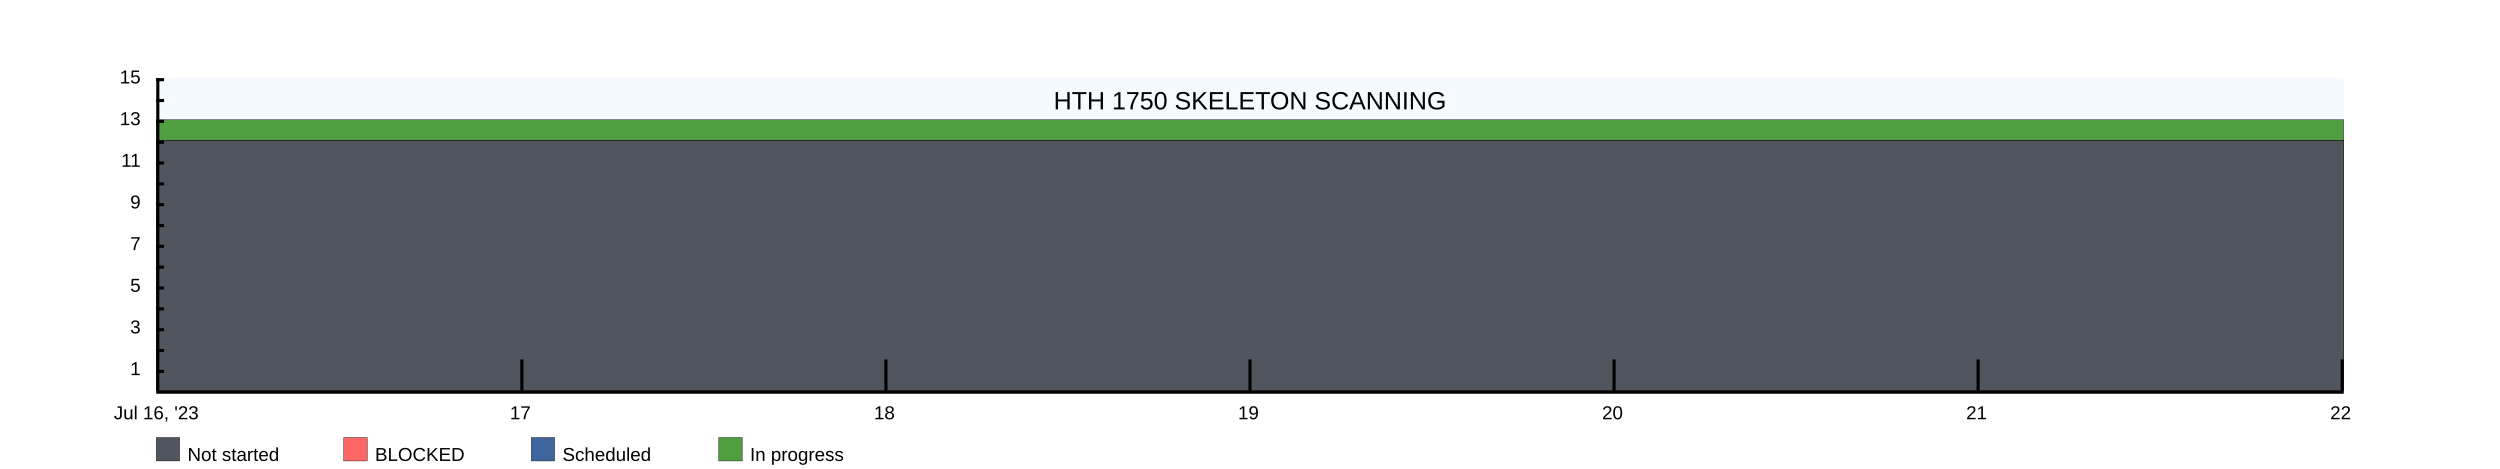
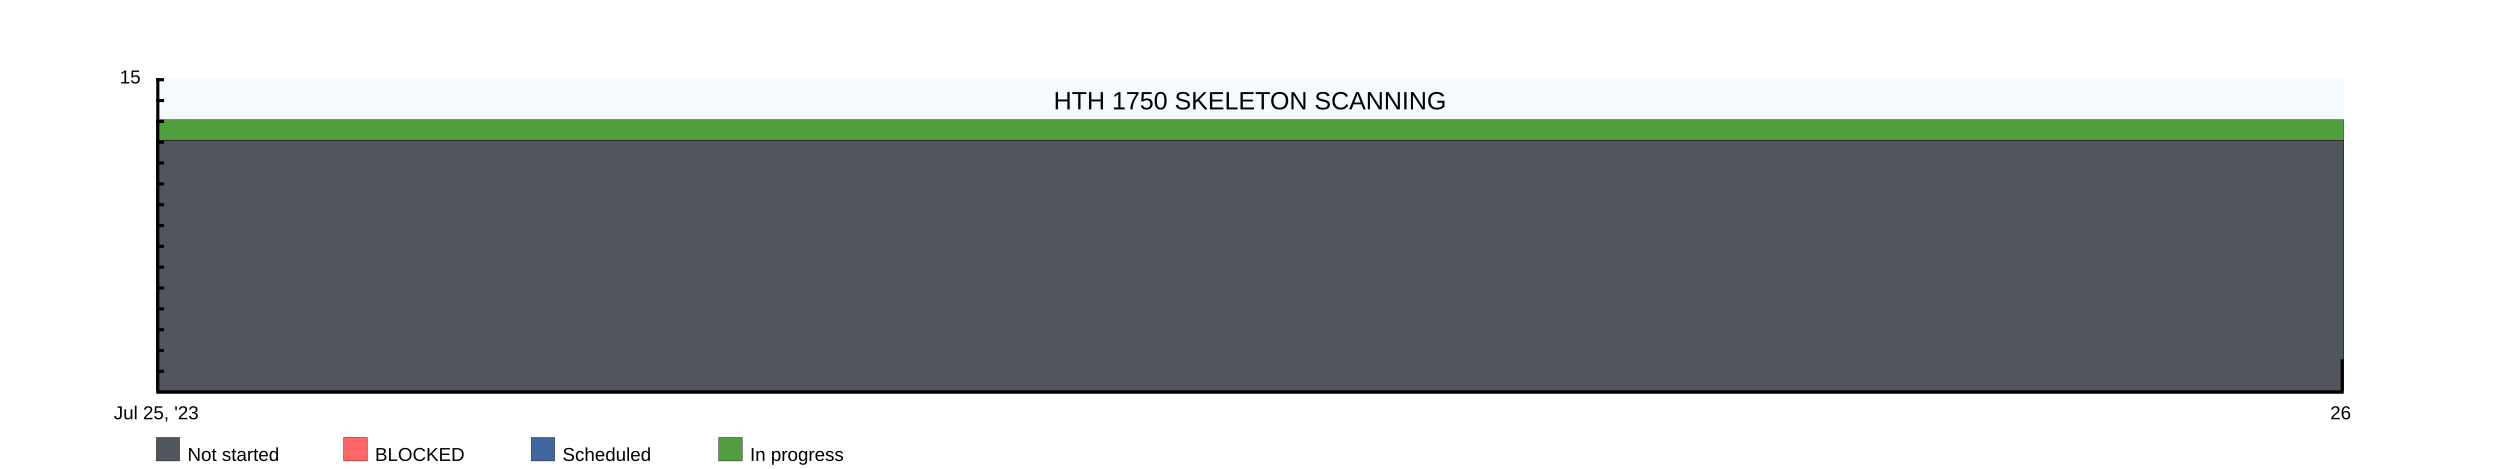
<svg xmlns="http://www.w3.org/2000/svg" width="1600" height="300">
  <rect x="100" y="50" width="1400" height="200" fill="rgba(221, 239, 250, .3)" />
  <clipPath id="theGraph">
    <rect x="100" y="50" width="1400" height="200" fill="black" />
  </clipPath>
  <rect x="100" y="280" width="15" height="15" fill="#51565E" stroke="black" stroke-width="0.25" />
  <text x="120" y="295" font-family="Arial" font-size="12" fill="black">Not started</text>
  <rect x="220" y="280" width="15" height="15" fill="#FF6666" stroke="black" stroke-width="0.25" />
  <text x="240" y="295" font-family="Arial" font-size="12" fill="black">BLOCKED</text>
  <rect x="340" y="280" width="15" height="15" fill="#41659E" stroke="black" stroke-width="0.25" />
  <text x="360" y="295" font-family="Arial" font-size="12" fill="black">Scheduled</text>
  <rect x="460" y="280" width="15" height="15" fill="#519E41" stroke="black" stroke-width="0.25" />
  <text x="480" y="295" font-family="Arial" font-size="12" fill="black">In progress</text>
-   <path d="M 100 76.667 M 100 76.667 C 100 76.667 333.333 76.667 333.333 76.667 C 333.333 76.667 566.667 76.667 566.667 76.667 C 566.667 76.667 800 76.667 800 76.667 C 800 76.667 1033.333 76.667 1033.333 76.667 C 1033.333 76.667 1266.667 76.667 1266.667 76.667 C 1266.667 76.667 1500 76.667 1500 76.667 C 1500 76.667 1500 250 1500 250 C 1500 250 100 250 100 250 Z" fill="#519E41" stroke="black" stroke-width="0.25" />
-   <path d="M 100 90 M 100 90 C 100 90 333.333 90 333.333 90 C 333.333 90 566.667 90 566.667 90 C 566.667 90 800 90 800 90 C 800 90 1033.333 90 1033.333 90 C 1033.333 90 1266.667 90 1266.667 90 C 1266.667 90 1500 90 1500 90 C 1500 90 1500 250 1500 250 C 1500 250 100 250 100 250 Z" fill="#41659E" stroke="black" stroke-width="0.25" />
-   <path d="M 100 90 M 100 90 C 100 90 333.333 90 333.333 90 C 333.333 90 566.667 90 566.667 90 C 566.667 90 800 90 800 90 C 800 90 1033.333 90 1033.333 90 C 1033.333 90 1266.667 90 1266.667 90 C 1266.667 90 1500 90 1500 90 C 1500 90 1500 250 1500 250 C 1500 250 100 250 100 250 Z" fill="#FF6666" stroke="black" stroke-width="0.25" />
-   <path d="M 100 90 M 100 90 C 100 90 333.333 90 333.333 90 C 333.333 90 566.667 90 566.667 90 C 566.667 90 800 90 800 90 C 800 90 1033.333 90 1033.333 90 C 1033.333 90 1266.667 90 1266.667 90 C 1266.667 90 1500 90 1500 90 C 1500 90 1500 250 1500 250 C 1500 250 100 250 100 250 Z" fill="#51565E" stroke="black" stroke-width="0.25" />
+   <path d="M 100 76.667 M 100 76.667 C 100 76.667 1500 76.667 1500 76.667 C 1500 76.667 1500 250 1500 250 C 1500 250 100 250 100 250 Z" fill="#519E41" stroke="black" stroke-width="0.25" />
+   <path d="M 100 90 M 100 90 C 100 90 1500 90 1500 90 C 1500 90 1500 250 1500 250 C 1500 250 100 250 100 250 Z" fill="#41659E" stroke="black" stroke-width="0.25" />
+   <path d="M 100 90 M 100 90 C 100 90 1500 90 1500 90 C 1500 90 1500 250 1500 250 C 1500 250 100 250 100 250 Z" fill="#FF6666" stroke="black" stroke-width="0.25" />
+   <path d="M 100 90 M 100 90 C 100 90 1500 90 1500 90 C 1500 90 1500 250 1500 250 C 1500 250 100 250 100 250 Z" fill="#51565E" stroke="black" stroke-width="0.25" />
  <text x="800" y="70" font-family="Arial" font-size="16" fill="black" text-anchor="middle" alignment-baseline="middle">HTH 1750 SKELETON SCANNING</text>
  <rect x="100" y="250" width="1400" height="2" fill="black" />
  <rect x="100" y="50" width="5" height="2" fill="black" />
  <rect x="100" y="63.333" width="5" height="2" fill="black" />
  <rect x="100" y="76.667" width="5" height="2" fill="black" />
  <rect x="100" y="90" width="5" height="2" fill="black" />
  <rect x="100" y="103.333" width="5" height="2" fill="black" />
  <rect x="100" y="116.667" width="5" height="2" fill="black" />
  <rect x="100" y="130" width="5" height="2" fill="black" />
  <rect x="100" y="143.333" width="5" height="2" fill="black" />
  <rect x="100" y="156.667" width="5" height="2" fill="black" />
  <rect x="100" y="170" width="5" height="2" fill="black" />
  <rect x="100" y="183.333" width="5" height="2" fill="black" />
  <rect x="100" y="196.667" width="5" height="2" fill="black" />
  <rect x="100" y="210" width="5" height="2" fill="black" />
  <rect x="100" y="223.333" width="5" height="2" fill="black" />
  <rect x="100" y="236.667" width="5" height="2" fill="black" />
  <text x="90" y="50" font-family="Arial" font-size="12" fill="black" text-anchor="end" dominant-baseline="middle">15</text>
  <text x="90" y="63.333" font-family="Arial" font-size="12" fill="black" text-anchor="end" dominant-baseline="middle" />
-   <text x="90" y="76.667" font-family="Arial" font-size="12" fill="black" text-anchor="end" dominant-baseline="middle">13</text>
+   <text x="90" y="76.667" font-family="Arial" font-size="12" fill="black" text-anchor="end" dominant-baseline="middle" />
  <text x="90" y="90" font-family="Arial" font-size="12" fill="black" text-anchor="end" dominant-baseline="middle" />
-   <text x="90" y="103.333" font-family="Arial" font-size="12" fill="black" text-anchor="end" dominant-baseline="middle">11</text>
+   <text x="90" y="103.333" font-family="Arial" font-size="12" fill="black" text-anchor="end" dominant-baseline="middle" />
  <text x="90" y="116.667" font-family="Arial" font-size="12" fill="black" text-anchor="end" dominant-baseline="middle" />
-   <text x="90" y="130" font-family="Arial" font-size="12" fill="black" text-anchor="end" dominant-baseline="middle">9</text>
+   <text x="90" y="130" font-family="Arial" font-size="12" fill="black" text-anchor="end" dominant-baseline="middle" />
  <text x="90" y="143.333" font-family="Arial" font-size="12" fill="black" text-anchor="end" dominant-baseline="middle" />
-   <text x="90" y="156.667" font-family="Arial" font-size="12" fill="black" text-anchor="end" dominant-baseline="middle">7</text>
+   <text x="90" y="156.667" font-family="Arial" font-size="12" fill="black" text-anchor="end" dominant-baseline="middle" />
  <text x="90" y="170" font-family="Arial" font-size="12" fill="black" text-anchor="end" dominant-baseline="middle" />
-   <text x="90" y="183.333" font-family="Arial" font-size="12" fill="black" text-anchor="end" dominant-baseline="middle">5</text>
+   <text x="90" y="183.333" font-family="Arial" font-size="12" fill="black" text-anchor="end" dominant-baseline="middle" />
  <text x="90" y="196.667" font-family="Arial" font-size="12" fill="black" text-anchor="end" dominant-baseline="middle" />
-   <text x="90" y="210" font-family="Arial" font-size="12" fill="black" text-anchor="end" dominant-baseline="middle">3</text>
+   <text x="90" y="210" font-family="Arial" font-size="12" fill="black" text-anchor="end" dominant-baseline="middle" />
  <text x="90" y="223.333" font-family="Arial" font-size="12" fill="black" text-anchor="end" dominant-baseline="middle" />
-   <text x="90" y="236.667" font-family="Arial" font-size="12" fill="black" text-anchor="end" dominant-baseline="middle">1</text>
+   <text x="90" y="236.667" font-family="Arial" font-size="12" fill="black" text-anchor="end" dominant-baseline="middle" />
  <text x="90" y="250" font-family="Arial" font-size="12" fill="black" text-anchor="end" dominant-baseline="middle" />
-   <text x="100" y="260" font-family="Arial" fill="black" text-anchor="middle" dominant-baseline="hanging">Jul 16, '23</text>
-   <text x="333" y="260" font-family="Arial" fill="black" text-anchor="middle" dominant-baseline="hanging">17</text>
-   <text x="566" y="260" font-family="Arial" fill="black" text-anchor="middle" dominant-baseline="hanging">18</text>
-   <text x="799" y="260" font-family="Arial" fill="black" text-anchor="middle" dominant-baseline="hanging">19</text>
-   <text x="1032" y="260" font-family="Arial" fill="black" text-anchor="middle" dominant-baseline="hanging">20</text>
-   <text x="1265" y="260" font-family="Arial" fill="black" text-anchor="middle" dominant-baseline="hanging">21</text>
-   <text x="1498" y="260" font-family="Arial" fill="black" text-anchor="middle" dominant-baseline="hanging">22</text>
+   <text x="100" y="260" font-family="Arial" fill="black" text-anchor="middle" dominant-baseline="hanging">Jul 25, '23</text>
+   <text x="1498" y="260" font-family="Arial" fill="black" text-anchor="middle" dominant-baseline="hanging">26</text>
  <rect x="100" y="50" width="2" height="200" fill="black" />
-   <rect x="333" y="230" width="2" height="20" fill="black" />
-   <rect x="566" y="230" width="2" height="20" fill="black" />
-   <rect x="799" y="230" width="2" height="20" fill="black" />
-   <rect x="1032" y="230" width="2" height="20" fill="black" />
-   <rect x="1265" y="230" width="2" height="20" fill="black" />
  <rect x="1498" y="230" width="2" height="20" fill="black" />
</svg>
